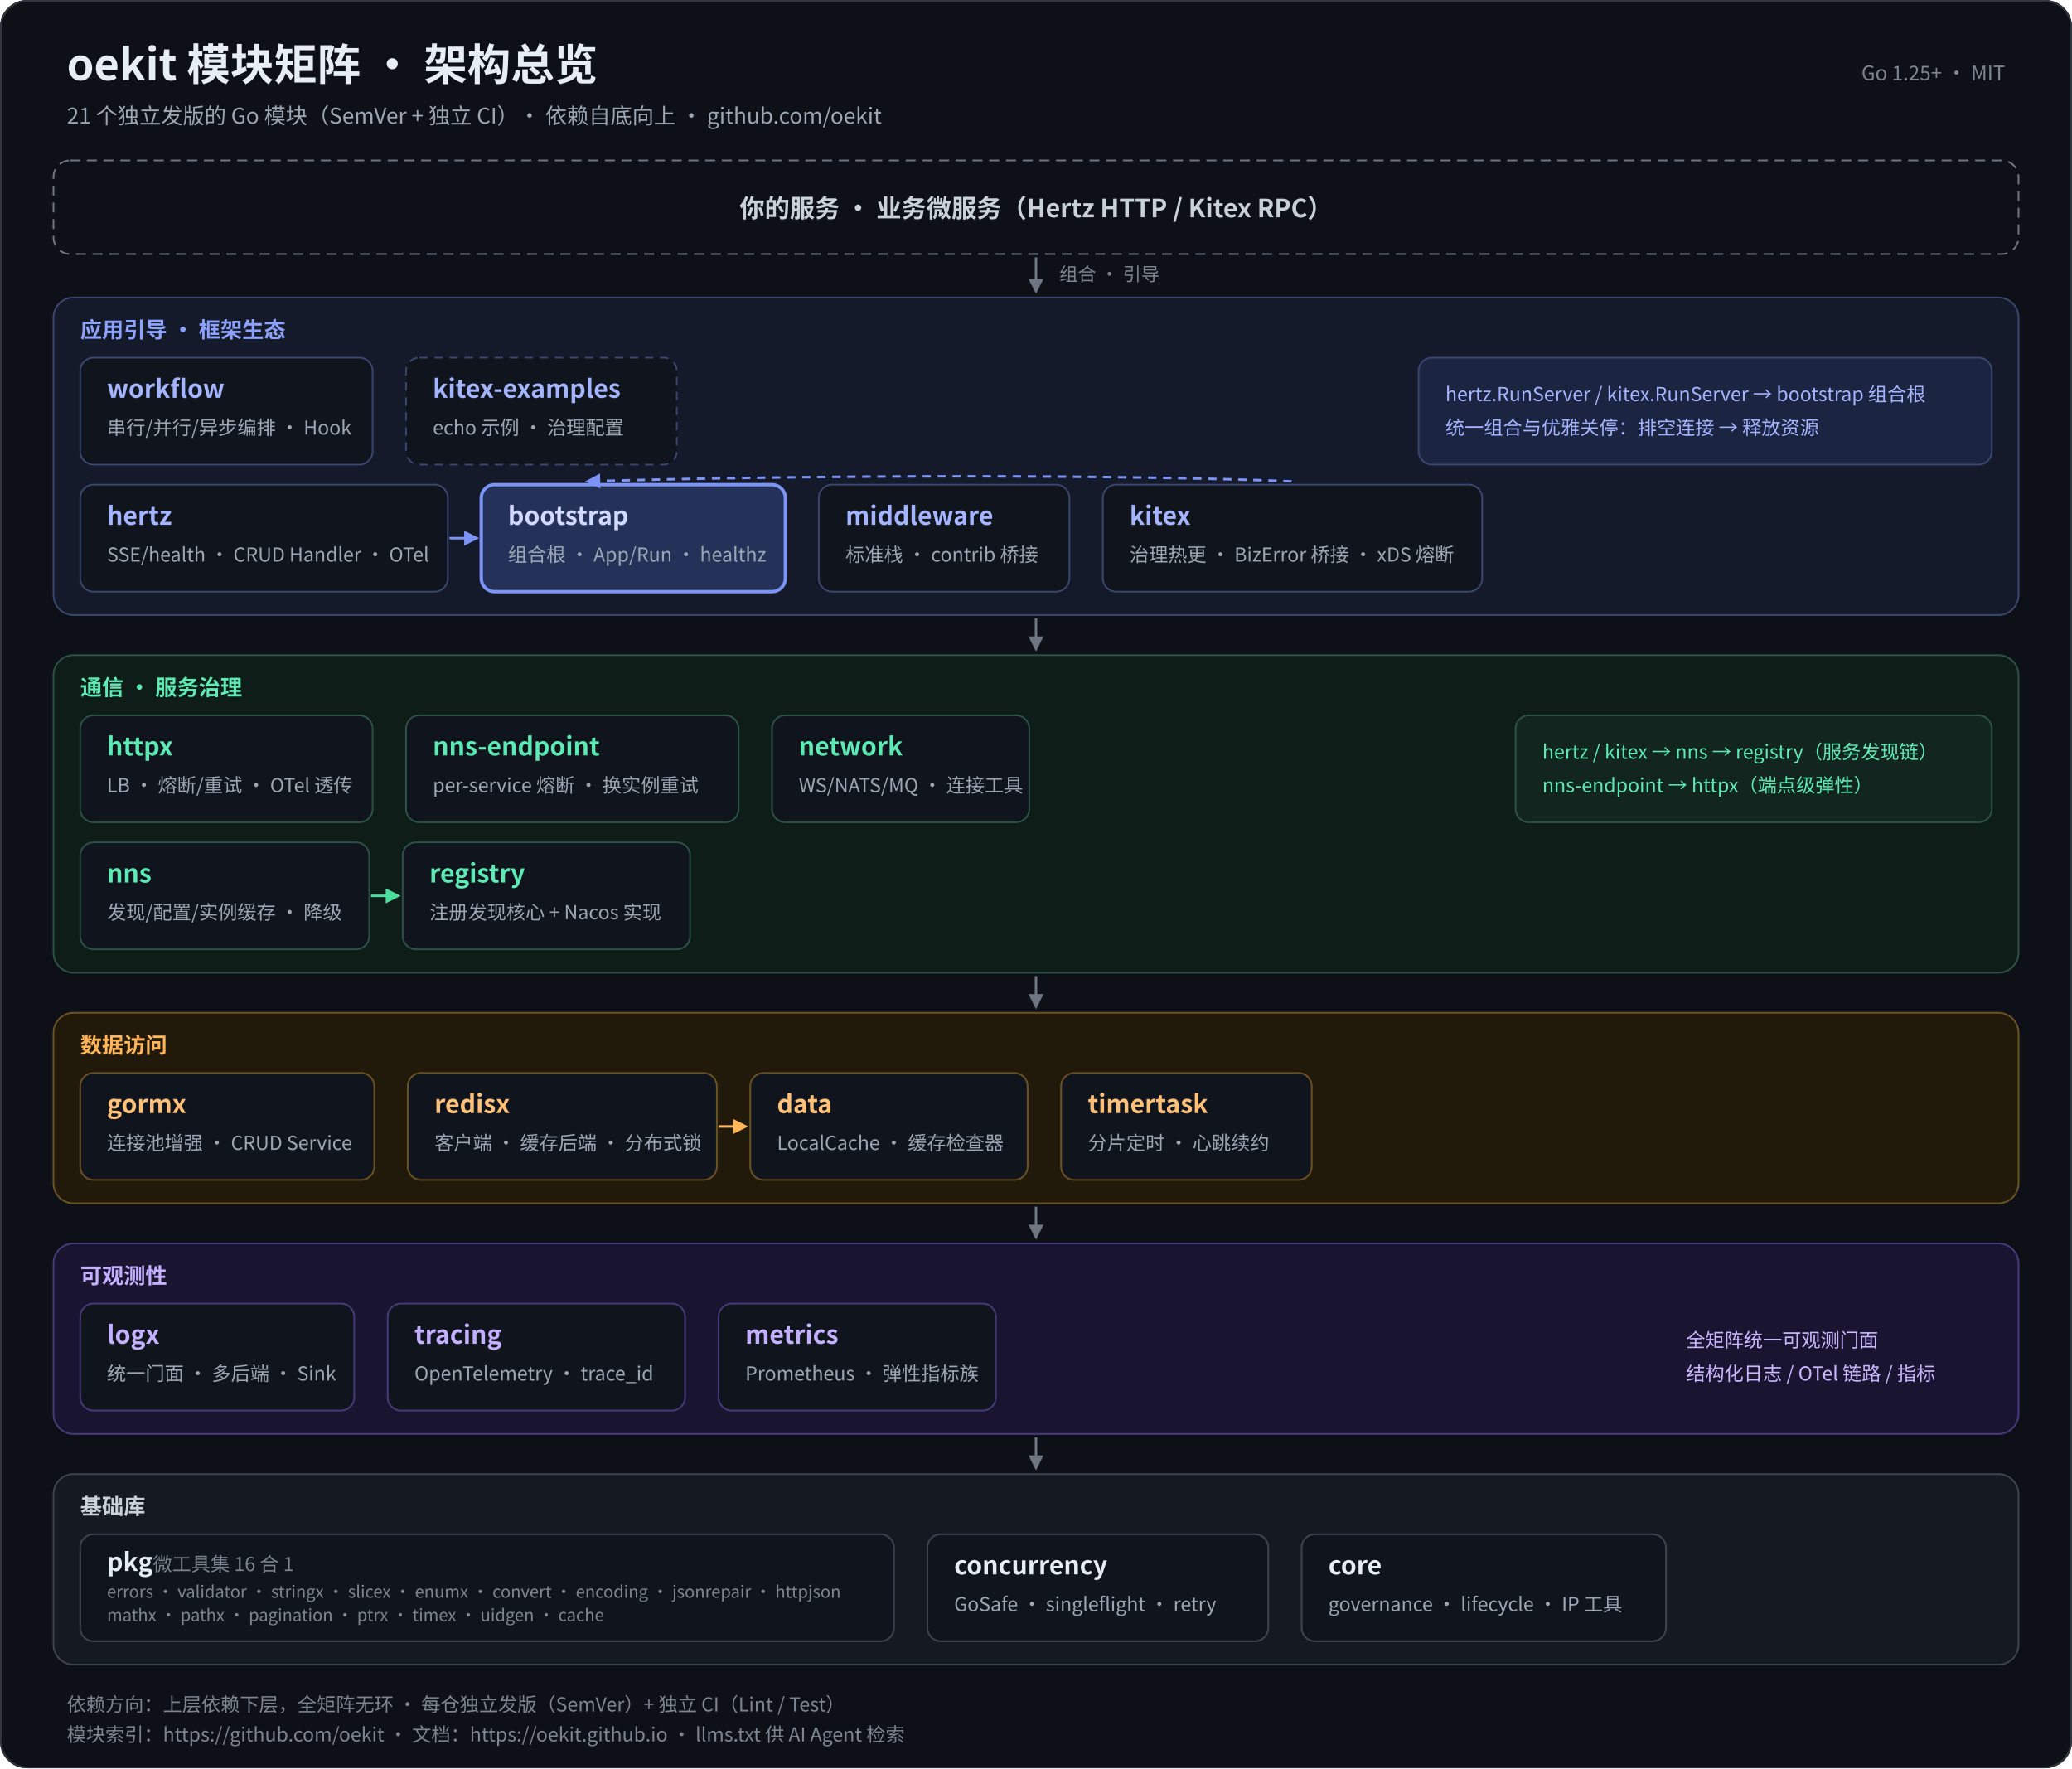
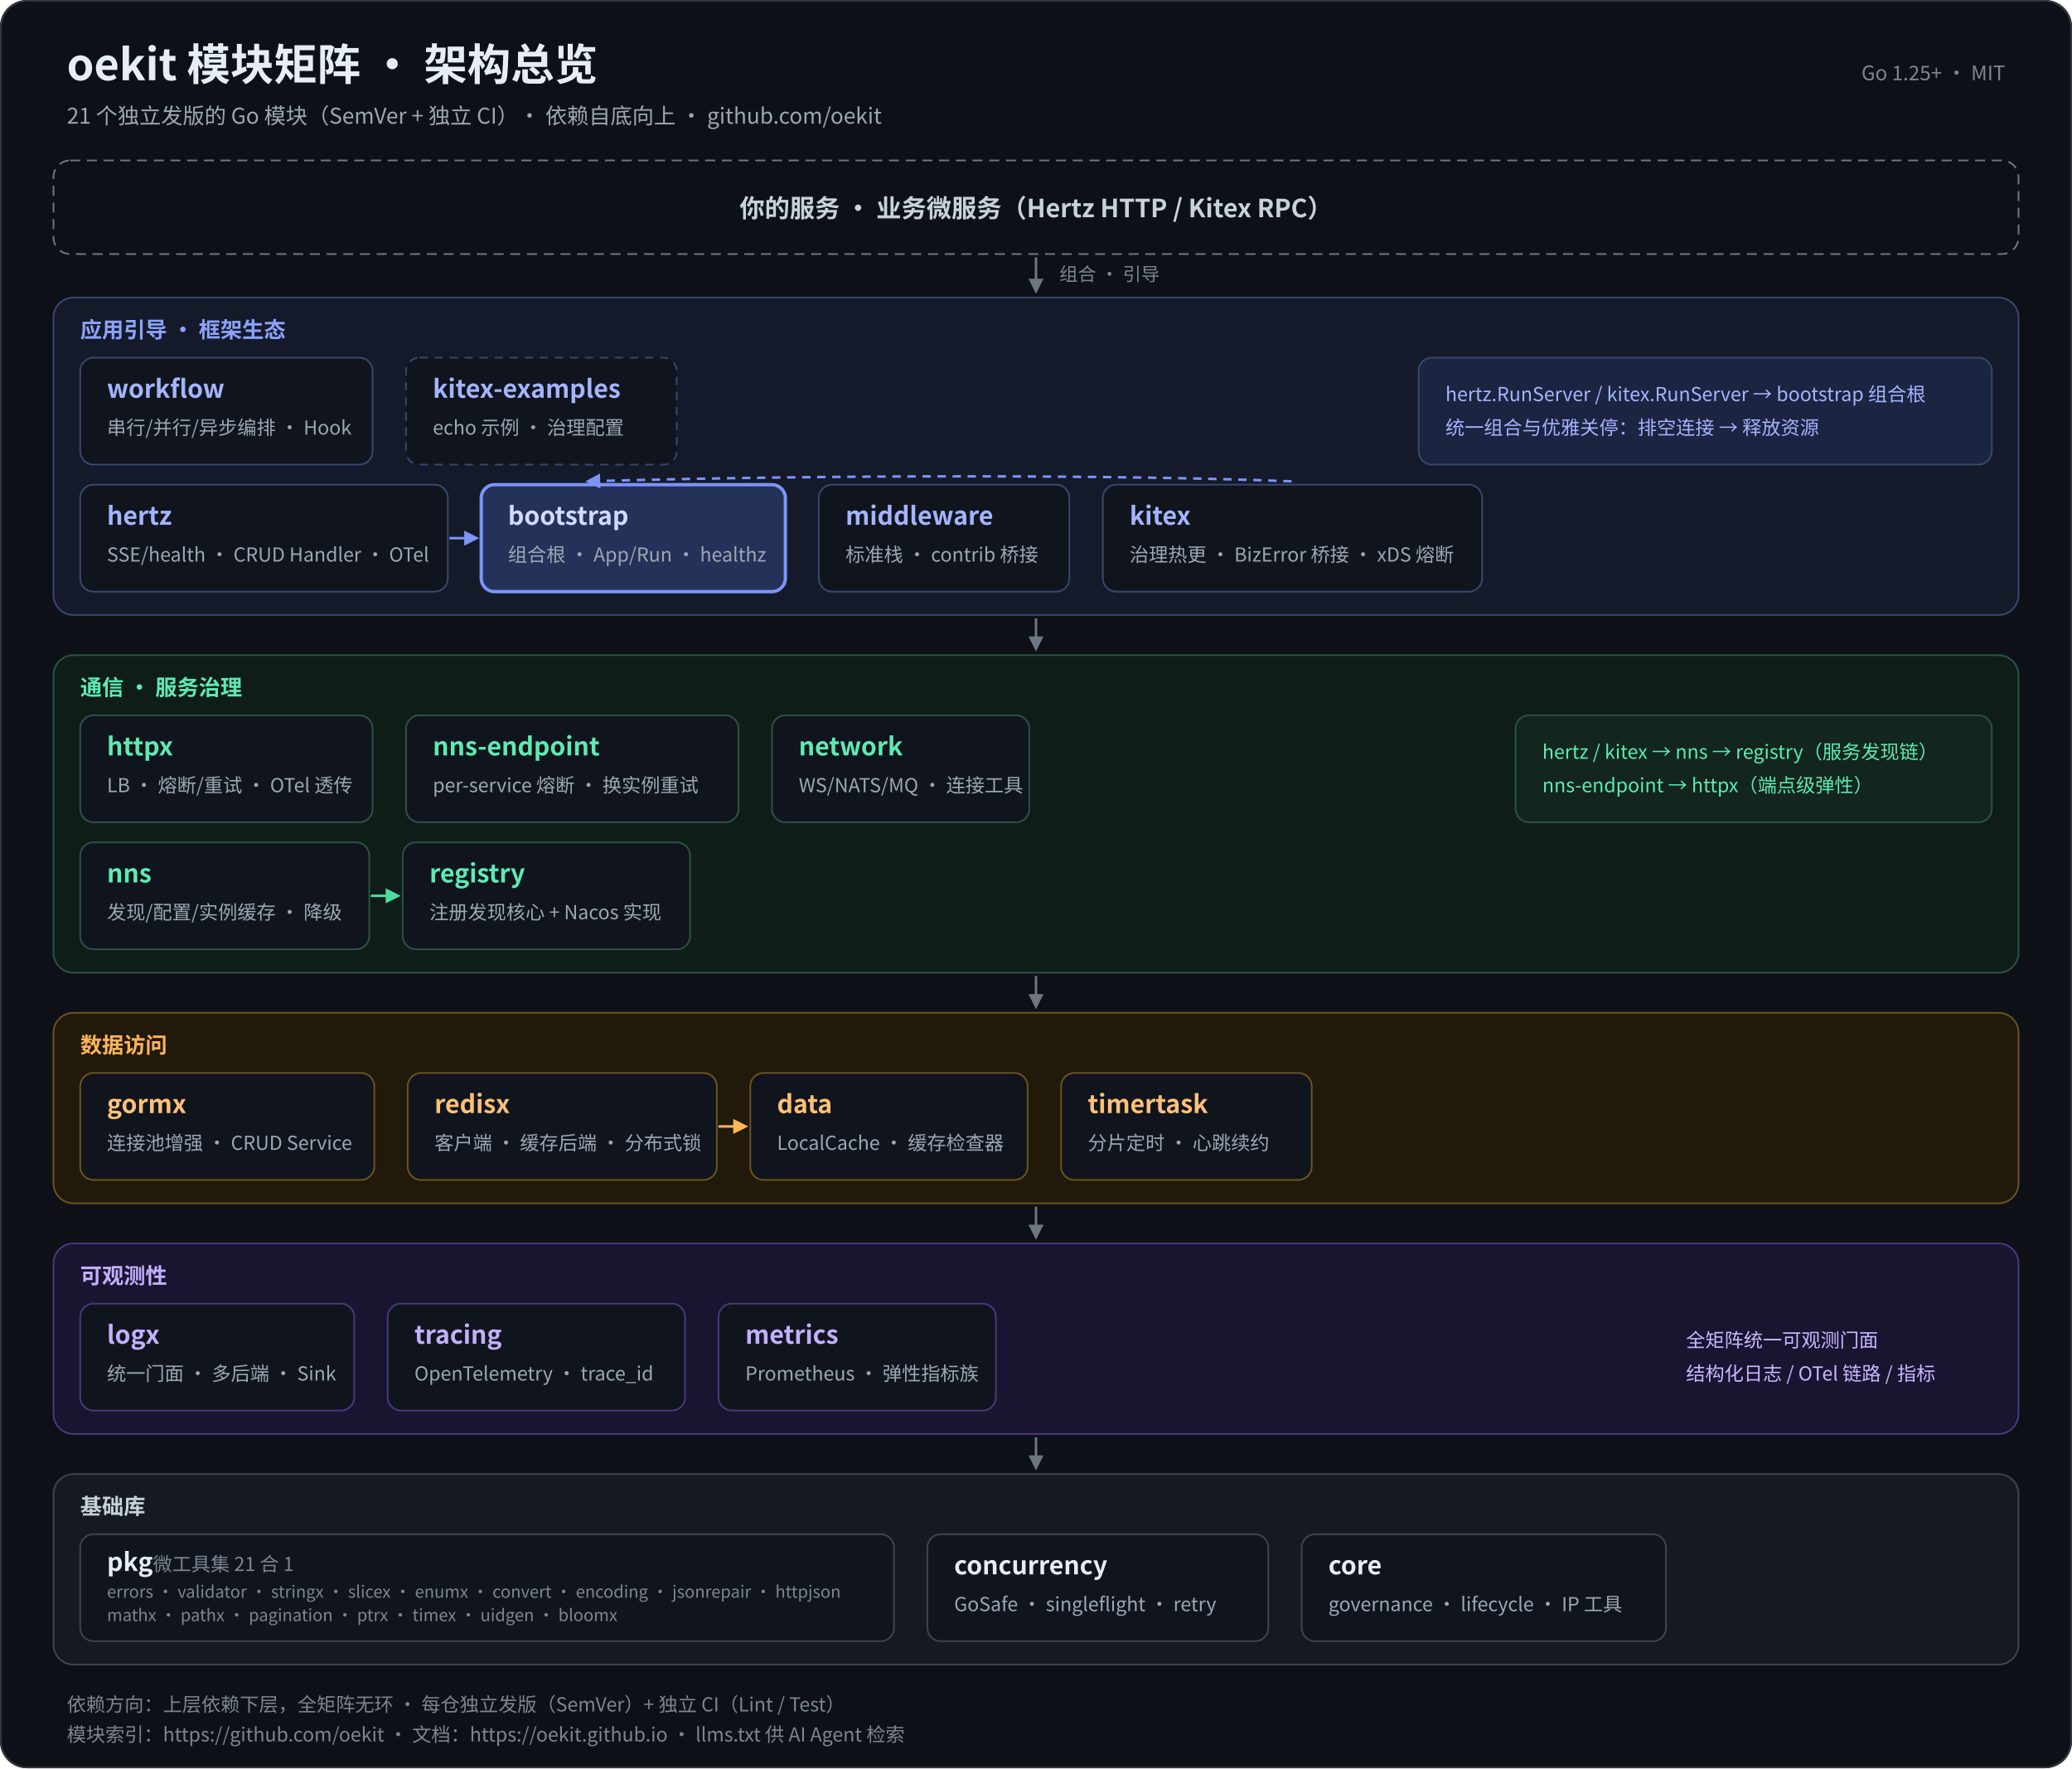
<svg xmlns="http://www.w3.org/2000/svg" width="1240" height="1058.0" viewBox="0 0 1240 1058.0" font-family="-apple-system, BlinkMacSystemFont, 'Segoe UI', 'PingFang SC', 'Hiragino Sans GB', 'Microsoft YaHei', 'Noto Sans CJK SC', sans-serif">
  <defs>
    <marker id="arr-gray" viewBox="0 0 10 10" refX="8" refY="5" markerWidth="6" markerHeight="6" orient="auto-start-reverse">
      <path d="M0 0 L10 5 L0 10 z" fill="#6E7681" />
    </marker>
    <marker id="arr-blue" viewBox="0 0 10 10" refX="8" refY="5" markerWidth="6" markerHeight="6" orient="auto-start-reverse">
      <path d="M0 0 L10 5 L0 10 z" fill="#7D94F7" />
    </marker>
    <marker id="arr-teal" viewBox="0 0 10 10" refX="8" refY="5" markerWidth="6" markerHeight="6" orient="auto-start-reverse">
      <path d="M0 0 L10 5 L0 10 z" fill="#4ADE9E" />
    </marker>
    <marker id="arr-amber" viewBox="0 0 10 10" refX="8" refY="5" markerWidth="6" markerHeight="6" orient="auto-start-reverse">
      <path d="M0 0 L10 5 L0 10 z" fill="#FFB558" />
    </marker>
  </defs>
  <rect x="0" y="0" width="1240" height="1058.0" rx="16" fill="#0D1117" />
  <rect x="0.5" y="0.5" width="1239" height="1057.0" rx="16" fill="none" stroke="#30363D" />
  <text x="40" y="48" font-size="26" font-weight="700" fill="#E6EDF3">oekit 模块矩阵 · 架构总览</text>
  <text x="40" y="74" font-size="13" fill="#9DA7B3">21 个独立发版的 Go 模块（SemVer + 独立 CI）· 依赖自底向上 · github.com/oekit</text>
  <text x="1200" y="48" font-size="12" fill="#7D8590" text-anchor="end">Go 1.25+ · MIT</text>
  <rect x="32" y="96" width="1176" height="56" rx="10" fill="#0D1117" stroke="#6E7681" stroke-dasharray="6 4" />
  <text x="620" y="130" font-size="15" font-weight="600" fill="#C9D1D9" text-anchor="middle">你的服务 · 业务微服务（Hertz HTTP / Kitex RPC）</text>
  <line x1="620" y1="154" x2="620" y2="174.0" stroke="#6E7681" stroke-width="1.5" marker-end="url(#arr-gray)" />
  <text x="634" y="168" font-size="11" fill="#7D8590">组合 · 引导</text>
  <rect x="32" y="178.0" width="1176" height="190" rx="12" fill="#141A29" stroke="#39466F" />
  <text x="48" y="202.0" font-size="13" font-weight="700" fill="#8DA2FB">应用引导 · 框架生态</text>
  <rect x="48" y="214" width="175" height="64" rx="8" fill="#10151D" stroke="#39466F" />
  <text x="64" y="238" font-size="15" font-weight="600" fill="#A5B4FF">workflow</text>
  <text x="64" y="260" font-size="11.5" fill="#9DA7B3">串行/并行/异步编排 · Hook</text>
  <rect x="243" y="214" width="162" height="64" rx="8" fill="#10151D" stroke="#39466F" stroke-dasharray="5 4" />
  <text x="259" y="238" font-size="15" font-weight="600" fill="#A5B4FF">kitex-examples</text>
  <text x="259" y="260" font-size="11.5" fill="#9DA7B3">echo 示例 · 治理配置</text>
  <rect x="48" y="290" width="220" height="64" rx="8" fill="#10151D" stroke="#39466F" />
  <text x="64" y="314" font-size="15" font-weight="600" fill="#A5B4FF">hertz</text>
  <text x="64" y="336" font-size="11.5" fill="#9DA7B3">SSE/health · CRUD Handler · OTel</text>
  <rect x="288" y="290" width="182" height="64" rx="8" fill="#24325A" stroke="#7D94F7" stroke-width="2" />
  <text x="304" y="314" font-size="15" font-weight="700" fill="#D2DBFF">bootstrap</text>
  <text x="304" y="336" font-size="11.5" fill="#9DA7B3">组合根 · App/Run · healthz</text>
  <rect x="490" y="290" width="150" height="64" rx="8" fill="#10151D" stroke="#39466F" />
  <text x="506" y="314" font-size="15" font-weight="600" fill="#A5B4FF">middleware</text>
  <text x="506" y="336" font-size="11.5" fill="#9DA7B3">标准栈 · contrib 桥接</text>
  <rect x="660" y="290" width="227" height="64" rx="8" fill="#10151D" stroke="#39466F" />
  <text x="676" y="314" font-size="15" font-weight="600" fill="#A5B4FF">kitex</text>
  <text x="676" y="336" font-size="11.5" fill="#9DA7B3">治理热更 · BizError 桥接 · xDS 熔断</text>
  <rect x="849" y="214" width="343" height="64" rx="8" fill="#1B2440" stroke="#39466F" />
  <text x="865" y="240" font-size="11.5" fill="#A5B4FF">hertz.RunServer / kitex.RunServer → bootstrap 组合根</text>
  <text x="865" y="260" font-size="11.5" fill="#A5B4FF">统一组合与优雅关停：排空连接 → 释放资源</text>
  <line x1="620" y1="370" x2="620" y2="388" stroke="#6E7681" stroke-width="1.5" marker-end="url(#arr-gray)" />
  <rect x="32" y="392.0" width="1176" height="190" rx="12" fill="#0F1D18" stroke="#2B5245" />
  <text x="48" y="416.0" font-size="13" font-weight="700" fill="#5EEAB4">通信 · 服务治理</text>
  <rect x="48" y="428" width="175" height="64" rx="8" fill="#10151D" stroke="#2B5245" />
  <text x="64" y="452" font-size="15" font-weight="600" fill="#5EEAB4">httpx</text>
  <text x="64" y="474" font-size="11.5" fill="#9DA7B3">LB · 熔断/重试 · OTel 透传</text>
  <rect x="243" y="428" width="199" height="64" rx="8" fill="#10151D" stroke="#2B5245" />
  <text x="259" y="452" font-size="15" font-weight="600" fill="#5EEAB4">nns-endpoint</text>
  <text x="259" y="474" font-size="11.5" fill="#9DA7B3">per-service 熔断 · 换实例重试</text>
  <rect x="462" y="428" width="154" height="64" rx="8" fill="#10151D" stroke="#2B5245" />
  <text x="478" y="452" font-size="15" font-weight="600" fill="#5EEAB4">network</text>
  <text x="478" y="474" font-size="11.5" fill="#9DA7B3">WS/NATS/MQ · 连接工具</text>
  <rect x="48" y="504" width="173" height="64" rx="8" fill="#10151D" stroke="#2B5245" />
  <text x="64" y="528" font-size="15" font-weight="600" fill="#5EEAB4">nns</text>
  <text x="64" y="550" font-size="11.5" fill="#9DA7B3">发现/配置/实例缓存 · 降级</text>
  <rect x="241" y="504" width="172" height="64" rx="8" fill="#10151D" stroke="#2B5245" />
  <text x="257" y="528" font-size="15" font-weight="600" fill="#5EEAB4">registry</text>
  <text x="257" y="550" font-size="11.5" fill="#9DA7B3">注册发现核心 + Nacos 实现</text>
  <rect x="907" y="428" width="285" height="64" rx="8" fill="#12251E" stroke="#2B5245" />
  <text x="923" y="454" font-size="11.5" fill="#5EEAB4">hertz / kitex → nns → registry（服务发现链）</text>
  <text x="923" y="474" font-size="11.5" fill="#5EEAB4">nns-endpoint → httpx（端点级弹性）</text>
  <line x1="620" y1="584" x2="620" y2="602" stroke="#6E7681" stroke-width="1.5" marker-end="url(#arr-gray)" />
  <rect x="32" y="606.0" width="1176" height="114" rx="12" fill="#211909" stroke="#6B5222" />
  <text x="48" y="630.0" font-size="13" font-weight="700" fill="#FFB558">数据访问</text>
  <rect x="48" y="642" width="176" height="64" rx="8" fill="#10151D" stroke="#6B5222" />
  <text x="64" y="666" font-size="15" font-weight="600" fill="#FFC178">gormx</text>
  <text x="64" y="688" font-size="11.5" fill="#9DA7B3">连接池增强 · CRUD Service</text>
  <rect x="244" y="642" width="185" height="64" rx="8" fill="#10151D" stroke="#6B5222" />
  <text x="260" y="666" font-size="15" font-weight="600" fill="#FFC178">redisx</text>
  <text x="260" y="688" font-size="11.5" fill="#9DA7B3">客户端 · 缓存后端 · 分布式锁</text>
  <rect x="449" y="642" width="166" height="64" rx="8" fill="#10151D" stroke="#6B5222" />
  <text x="465" y="666" font-size="15" font-weight="600" fill="#FFC178">data</text>
  <text x="465" y="688" font-size="11.5" fill="#9DA7B3">LocalCache · 缓存检查器</text>
  <rect x="635" y="642" width="150" height="64" rx="8" fill="#10151D" stroke="#6B5222" />
  <text x="651" y="666" font-size="15" font-weight="600" fill="#FFC178">timertask</text>
  <text x="651" y="688" font-size="11.5" fill="#9DA7B3">分片定时 · 心跳续约</text>
  <line x1="620" y1="722" x2="620" y2="740" stroke="#6E7681" stroke-width="1.5" marker-end="url(#arr-gray)" />
  <rect x="32" y="744.0" width="1176" height="114" rx="12" fill="#191430" stroke="#463A7A" />
  <text x="48" y="768.0" font-size="13" font-weight="700" fill="#C4AFFF">可观测性</text>
  <rect x="48" y="780" width="164" height="64" rx="8" fill="#10151D" stroke="#463A7A" />
  <text x="64" y="804" font-size="15" font-weight="600" fill="#C4AFFF">logx</text>
  <text x="64" y="826" font-size="11.5" fill="#9DA7B3">统一门面 · 多后端 · Sink</text>
  <rect x="232" y="780" width="178" height="64" rx="8" fill="#10151D" stroke="#463A7A" />
  <text x="248" y="804" font-size="15" font-weight="600" fill="#C4AFFF">tracing</text>
  <text x="248" y="826" font-size="11.5" fill="#9DA7B3">OpenTelemetry · trace_id</text>
  <rect x="430" y="780" width="166" height="64" rx="8" fill="#10151D" stroke="#463A7A" />
  <text x="446" y="804" font-size="15" font-weight="600" fill="#C4AFFF">metrics</text>
  <text x="446" y="826" font-size="11.5" fill="#9DA7B3">Prometheus · 弹性指标族</text>
  <text x="1009" y="806" font-size="11.5" fill="#C9B8FF">全矩阵统一可观测门面</text>
  <text x="1009" y="826" font-size="11.5" fill="#C9B8FF">结构化日志 / OTel 链路 / 指标</text>
  <line x1="620" y1="860" x2="620" y2="878" stroke="#6E7681" stroke-width="1.5" marker-end="url(#arr-gray)" />
  <rect x="32" y="882.0" width="1176" height="114" rx="12" fill="#151A20" stroke="#3D444D" />
  <text x="48" y="906.0" font-size="13" font-weight="700" fill="#C9D1D9">基础库</text>
  <rect x="48" y="918" width="487" height="64" rx="8" fill="#10151D" stroke="#3D444D" />
-   <text x="64" y="940" font-size="15" font-weight="600" fill="#E6EDF3">pkg<tspan font-size="11.5" font-weight="400" fill="#7D8590"> 微工具集 16 合 1</tspan>
+   <text x="64" y="940" font-size="15" font-weight="600" fill="#E6EDF3">pkg<tspan font-size="11.5" font-weight="400" fill="#7D8590"> 微工具集 21 合 1</tspan>
  </text>
  <text x="64" y="956" font-size="10" fill="#7D8590">errors · validator · stringx · slicex · enumx · convert · encoding · jsonrepair · httpjson</text>
-   <text x="64" y="970" font-size="10" fill="#7D8590">mathx · pathx · pagination · ptrx · timex · uidgen · cache</text>
+   <text x="64" y="970" font-size="10" fill="#7D8590">mathx · pathx · pagination · ptrx · timex · uidgen · bloomx</text>
  <rect x="555" y="918" width="204" height="64" rx="8" fill="#10151D" stroke="#3D444D" />
  <text x="571" y="942" font-size="15" font-weight="600" fill="#E6EDF3">concurrency</text>
  <text x="571" y="964" font-size="11.5" fill="#9DA7B3">GoSafe · singleflight · retry</text>
  <rect x="779" y="918" width="218" height="64" rx="8" fill="#10151D" stroke="#3D444D" />
  <text x="795" y="942" font-size="15" font-weight="600" fill="#E6EDF3">core</text>
  <text x="795" y="964" font-size="11.5" fill="#9DA7B3">governance · lifecycle · IP 工具</text>
  <line x1="269" y1="322" x2="285" y2="322" stroke="#7D94F7" stroke-width="1.5" marker-end="url(#arr-blue)" />
  <path d="M 773 288 C 673 284, 492 284, 352 288" fill="none" stroke="#7D94F7" stroke-width="1.5" stroke-dasharray="5 4" marker-end="url(#arr-blue)" />
  <line x1="222" y1="536" x2="238" y2="536" stroke="#4ADE9E" stroke-width="1.5" marker-end="url(#arr-teal)" />
  <line x1="430" y1="674" x2="446" y2="674" stroke="#FFB558" stroke-width="1.5" marker-end="url(#arr-amber)" />
  <text x="40" y="1024" font-size="11.5" fill="#7D8590">依赖方向：上层依赖下层，全矩阵无环 · 每仓独立发版（SemVer）+ 独立 CI（Lint / Test）</text>
  <text x="40" y="1042" font-size="11.5" fill="#7D8590">模块索引：https://github.com/oekit · 文档：https://oekit.github.io · llms.txt 供 AI Agent 检索</text>
</svg>
